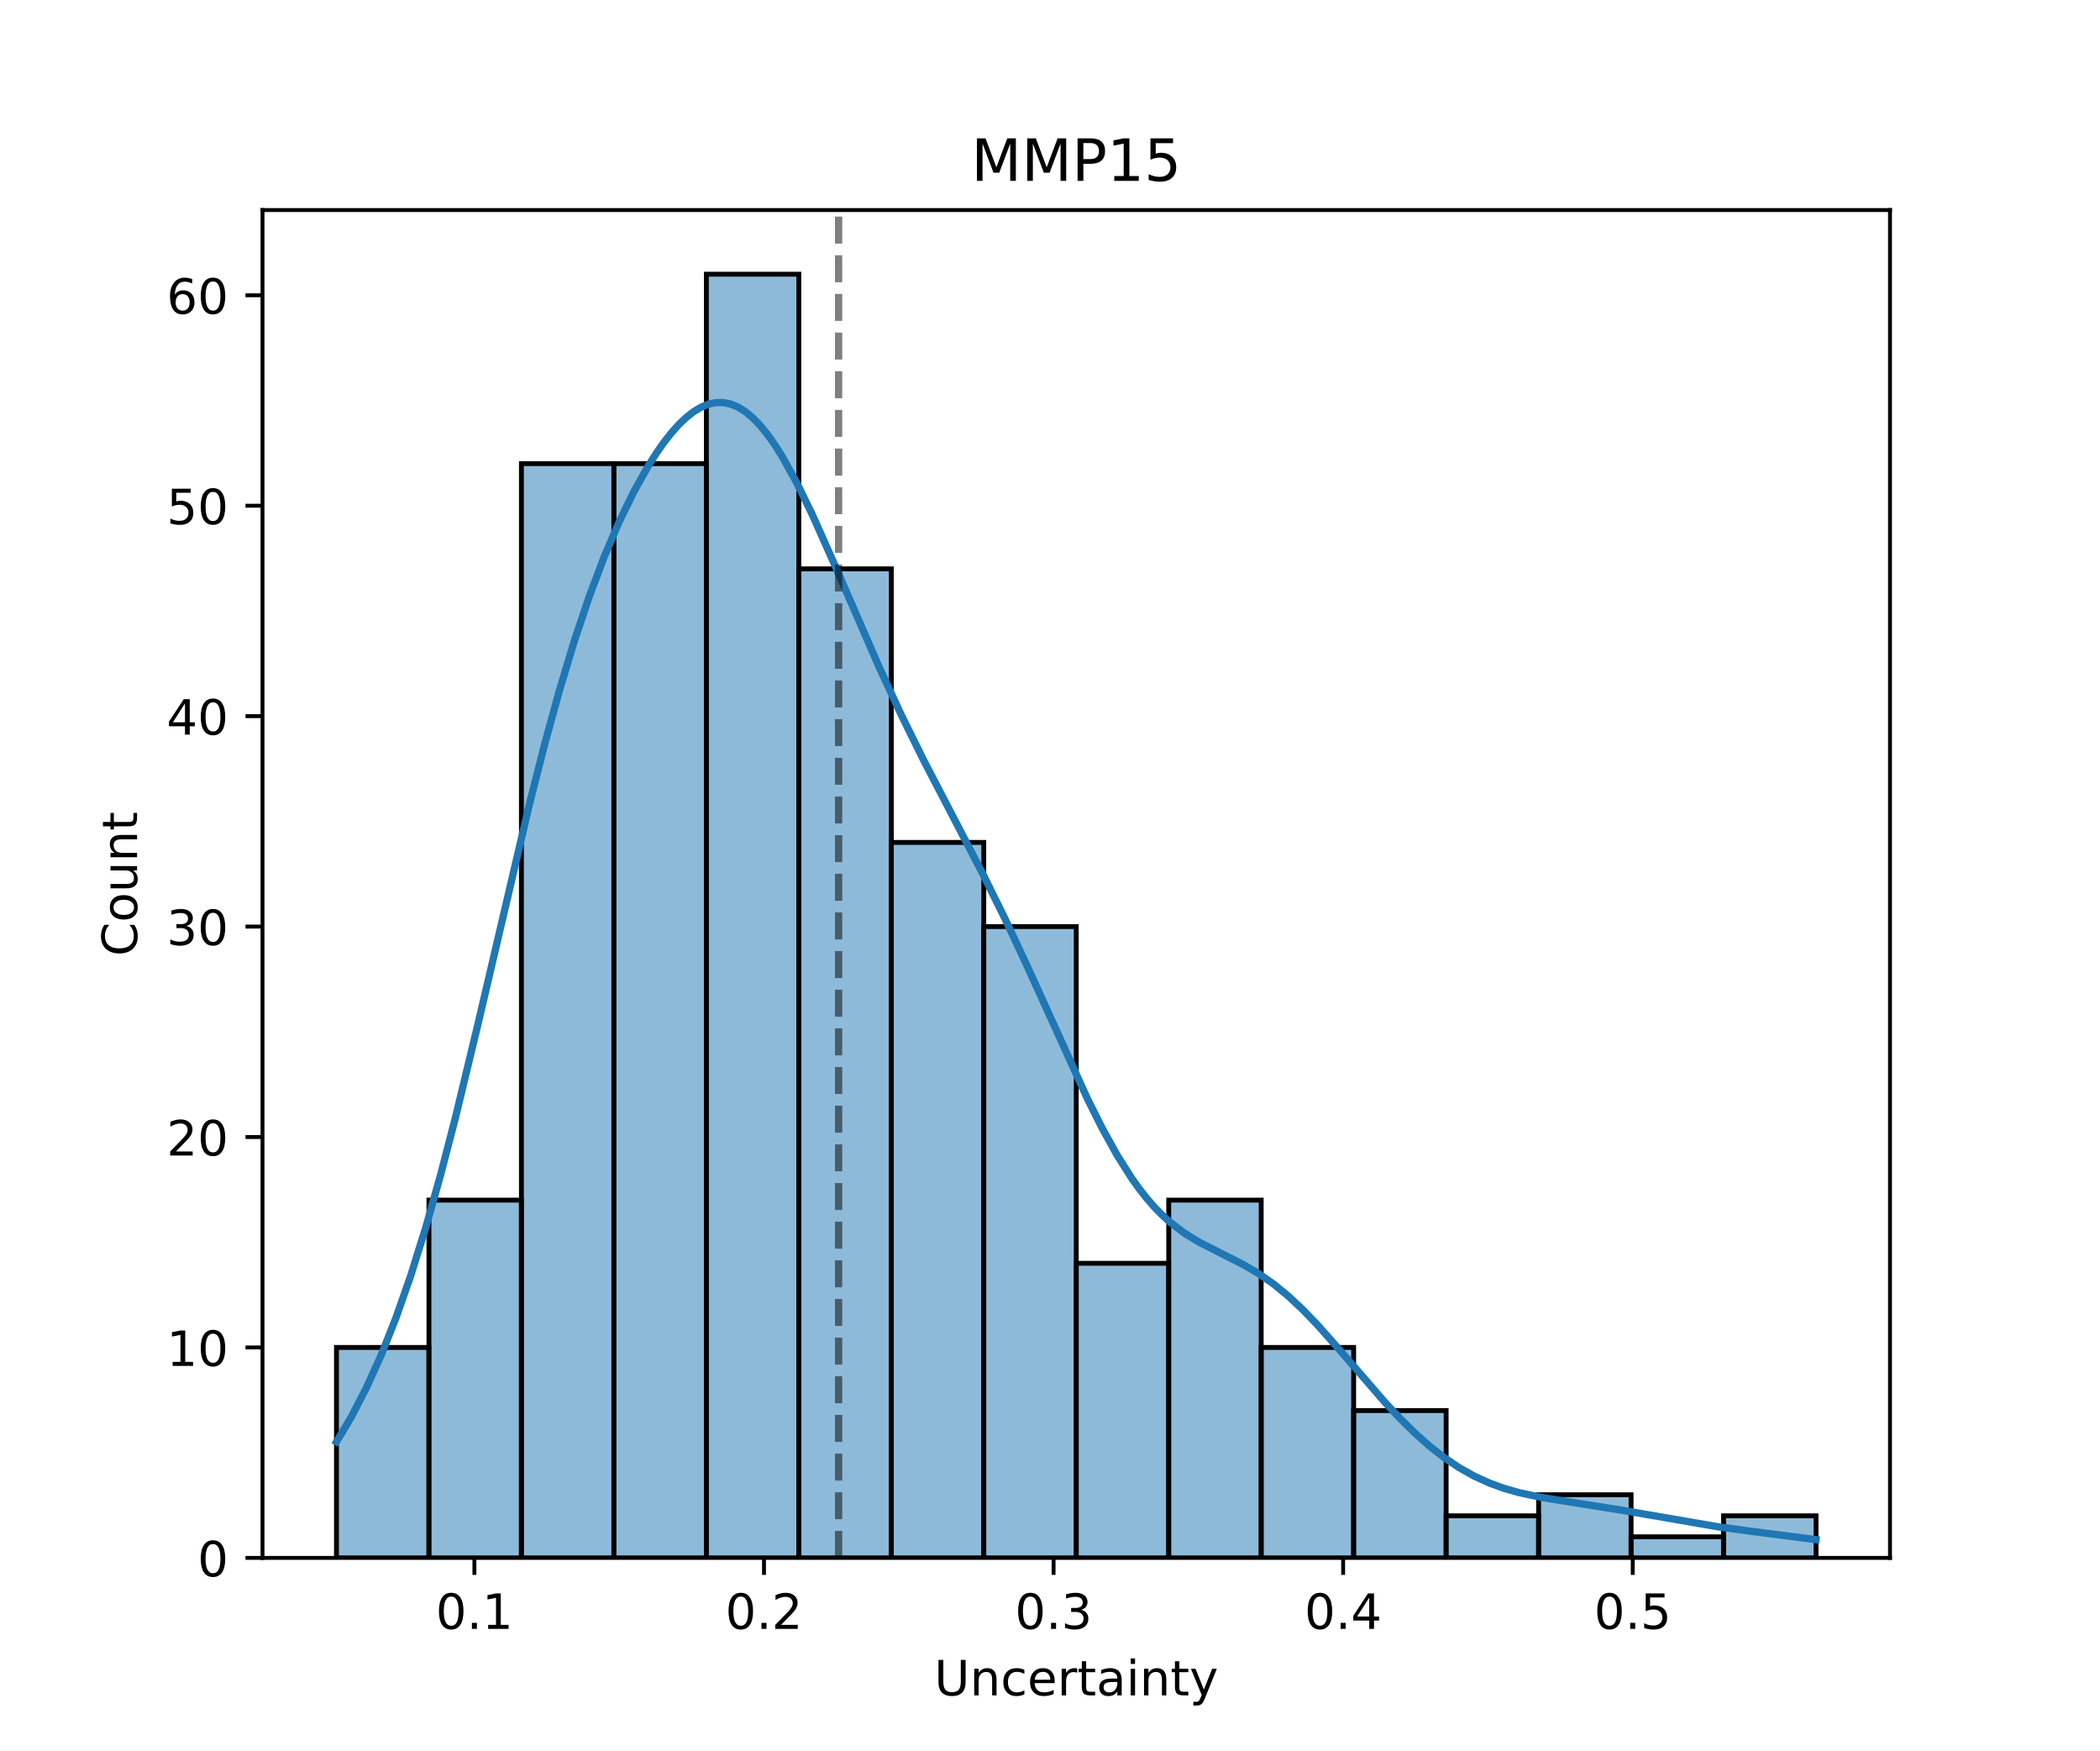
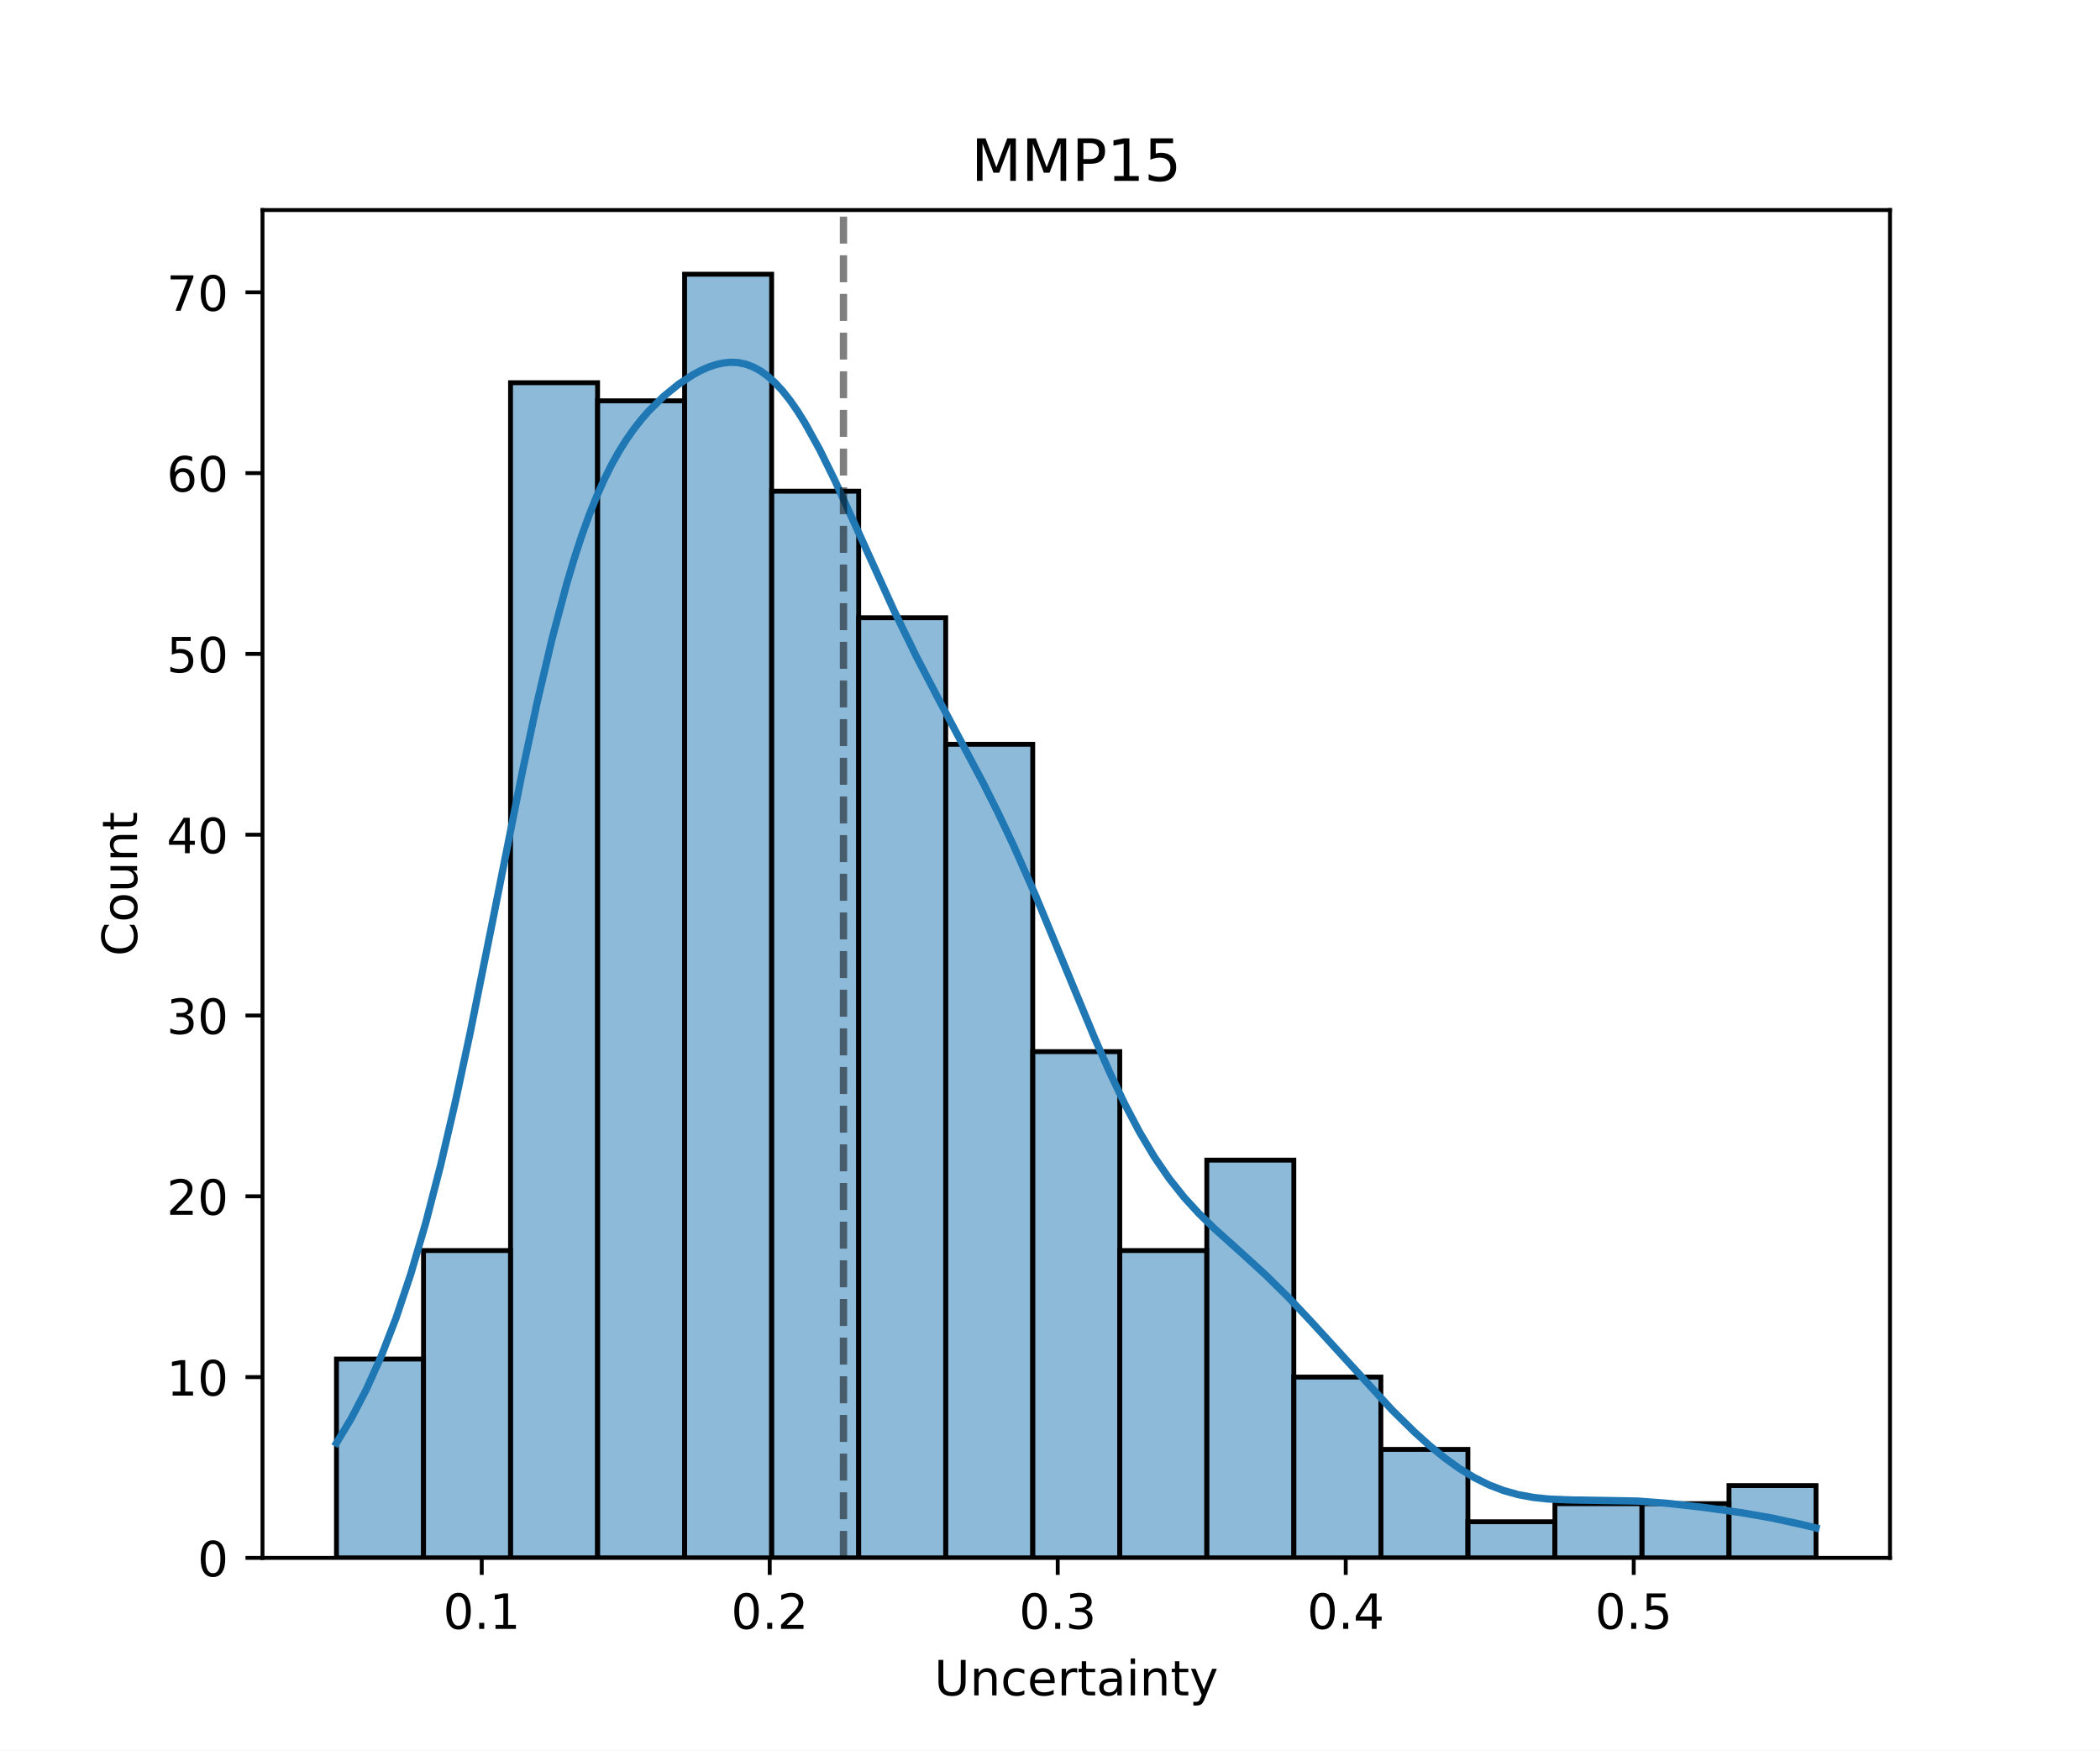
<svg xmlns="http://www.w3.org/2000/svg" xmlns:xlink="http://www.w3.org/1999/xlink" width="432pt" height="360pt" viewBox="0 0 432 360" version="1.1">
  <defs>
    <style type="text/css">*{stroke-linejoin: round; stroke-linecap: butt}</style>
  </defs>
  <g id="figure_1">
    <g id="patch_1">
      <path d="M 0 360  L 432 360  L 432 0  L 0 0  z " style="fill: #ffffff" />
    </g>
    <g id="axes_1">
      <g id="patch_2">
        <path d="M 54 320.4  L 388.8 320.4  L 388.8 43.2  L 54 43.2  z " style="fill: #ffffff" />
      </g>
      <g id="patch_3">
-         <path d="M 69.218 320.4  L 88.241 320.4  L 88.241 277.121  L 69.218 277.121  z " clip-path="url(#pe290fc874d)" style="fill: #1f77b4; fill-opacity: 0.5; stroke: #000000; stroke-linejoin: miter" />
+         <path d="M 69.218 320.4  L 87.122 320.4  L 87.122 279.499  L 69.218 279.499  z " clip-path="url(#pd47a7ccf68)" style="fill: #1f77b4; fill-opacity: 0.5; stroke: #000000; stroke-linejoin: miter" />
      </g>
      <g id="patch_4">
-         <path d="M 88.241 320.4  L 107.264 320.4  L 107.264 246.826  L 88.241 246.826  z " clip-path="url(#pe290fc874d)" style="fill: #1f77b4; fill-opacity: 0.5; stroke: #000000; stroke-linejoin: miter" />
+         <path d="M 87.122 320.4  L 105.026 320.4  L 105.026 257.189  L 87.122 257.189  z " clip-path="url(#pd47a7ccf68)" style="fill: #1f77b4; fill-opacity: 0.5; stroke: #000000; stroke-linejoin: miter" />
      </g>
      <g id="patch_5">
-         <path d="M 107.264 320.4  L 126.286 320.4  L 126.286 95.351  L 107.264 95.351  z " clip-path="url(#pe290fc874d)" style="fill: #1f77b4; fill-opacity: 0.5; stroke: #000000; stroke-linejoin: miter" />
+         <path d="M 105.026 320.4  L 122.929 320.4  L 122.929 78.71  L 105.026 78.71  z " clip-path="url(#pd47a7ccf68)" style="fill: #1f77b4; fill-opacity: 0.5; stroke: #000000; stroke-linejoin: miter" />
      </g>
      <g id="patch_6">
-         <path d="M 126.286 320.4  L 145.309 320.4  L 145.309 95.351  L 126.286 95.351  z " clip-path="url(#pe290fc874d)" style="fill: #1f77b4; fill-opacity: 0.5; stroke: #000000; stroke-linejoin: miter" />
+         <path d="M 122.929 320.4  L 140.833 320.4  L 140.833 82.428  L 122.929 82.428  z " clip-path="url(#pd47a7ccf68)" style="fill: #1f77b4; fill-opacity: 0.5; stroke: #000000; stroke-linejoin: miter" />
      </g>
      <g id="patch_7">
-         <path d="M 145.309 320.4  L 164.332 320.4  L 164.332 56.4  L 145.309 56.4  z " clip-path="url(#pe290fc874d)" style="fill: #1f77b4; fill-opacity: 0.5; stroke: #000000; stroke-linejoin: miter" />
+         <path d="M 140.833 320.4  L 158.737 320.4  L 158.737 56.4  L 140.833 56.4  z " clip-path="url(#pd47a7ccf68)" style="fill: #1f77b4; fill-opacity: 0.5; stroke: #000000; stroke-linejoin: miter" />
      </g>
      <g id="patch_8">
-         <path d="M 164.332 320.4  L 183.355 320.4  L 183.355 116.99  L 164.332 116.99  z " clip-path="url(#pe290fc874d)" style="fill: #1f77b4; fill-opacity: 0.5; stroke: #000000; stroke-linejoin: miter" />
+         <path d="M 158.737 320.4  L 176.641 320.4  L 176.641 101.02  L 158.737 101.02  z " clip-path="url(#pd47a7ccf68)" style="fill: #1f77b4; fill-opacity: 0.5; stroke: #000000; stroke-linejoin: miter" />
      </g>
      <g id="patch_9">
-         <path d="M 183.355 320.4  L 202.377 320.4  L 202.377 173.252  L 183.355 173.252  z " clip-path="url(#pe290fc874d)" style="fill: #1f77b4; fill-opacity: 0.5; stroke: #000000; stroke-linejoin: miter" />
+         <path d="M 176.641 320.4  L 194.544 320.4  L 194.544 127.048  L 176.641 127.048  z " clip-path="url(#pd47a7ccf68)" style="fill: #1f77b4; fill-opacity: 0.5; stroke: #000000; stroke-linejoin: miter" />
      </g>
      <g id="patch_10">
-         <path d="M 202.377 320.4  L 221.4 320.4  L 221.4 190.564  L 202.377 190.564  z " clip-path="url(#pe290fc874d)" style="fill: #1f77b4; fill-opacity: 0.5; stroke: #000000; stroke-linejoin: miter" />
+         <path d="M 194.544 320.4  L 212.448 320.4  L 212.448 153.076  L 194.544 153.076  z " clip-path="url(#pd47a7ccf68)" style="fill: #1f77b4; fill-opacity: 0.5; stroke: #000000; stroke-linejoin: miter" />
      </g>
      <g id="patch_11">
-         <path d="M 221.4 320.4  L 240.423 320.4  L 240.423 259.81  L 221.4 259.81  z " clip-path="url(#pe290fc874d)" style="fill: #1f77b4; fill-opacity: 0.5; stroke: #000000; stroke-linejoin: miter" />
+         <path d="M 212.448 320.4  L 230.352 320.4  L 230.352 216.287  L 212.448 216.287  z " clip-path="url(#pd47a7ccf68)" style="fill: #1f77b4; fill-opacity: 0.5; stroke: #000000; stroke-linejoin: miter" />
      </g>
      <g id="patch_12">
-         <path d="M 240.423 320.4  L 259.445 320.4  L 259.445 246.826  L 240.423 246.826  z " clip-path="url(#pe290fc874d)" style="fill: #1f77b4; fill-opacity: 0.5; stroke: #000000; stroke-linejoin: miter" />
+         <path d="M 230.352 320.4  L 248.256 320.4  L 248.256 257.189  L 230.352 257.189  z " clip-path="url(#pd47a7ccf68)" style="fill: #1f77b4; fill-opacity: 0.5; stroke: #000000; stroke-linejoin: miter" />
      </g>
      <g id="patch_13">
-         <path d="M 259.445 320.4  L 278.468 320.4  L 278.468 277.121  L 259.445 277.121  z " clip-path="url(#pe290fc874d)" style="fill: #1f77b4; fill-opacity: 0.5; stroke: #000000; stroke-linejoin: miter" />
+         <path d="M 248.256 320.4  L 266.159 320.4  L 266.159 238.597  L 248.256 238.597  z " clip-path="url(#pd47a7ccf68)" style="fill: #1f77b4; fill-opacity: 0.5; stroke: #000000; stroke-linejoin: miter" />
      </g>
      <g id="patch_14">
-         <path d="M 278.468 320.4  L 297.491 320.4  L 297.491 290.105  L 278.468 290.105  z " clip-path="url(#pe290fc874d)" style="fill: #1f77b4; fill-opacity: 0.5; stroke: #000000; stroke-linejoin: miter" />
+         <path d="M 266.159 320.4  L 284.063 320.4  L 284.063 283.217  L 266.159 283.217  z " clip-path="url(#pd47a7ccf68)" style="fill: #1f77b4; fill-opacity: 0.5; stroke: #000000; stroke-linejoin: miter" />
      </g>
      <g id="patch_15">
-         <path d="M 297.491 320.4  L 316.514 320.4  L 316.514 311.744  L 297.491 311.744  z " clip-path="url(#pe290fc874d)" style="fill: #1f77b4; fill-opacity: 0.5; stroke: #000000; stroke-linejoin: miter" />
+         <path d="M 284.063 320.4  L 301.967 320.4  L 301.967 298.09  L 284.063 298.09  z " clip-path="url(#pd47a7ccf68)" style="fill: #1f77b4; fill-opacity: 0.5; stroke: #000000; stroke-linejoin: miter" />
      </g>
      <g id="patch_16">
-         <path d="M 316.514 320.4  L 335.536 320.4  L 335.536 307.416  L 316.514 307.416  z " clip-path="url(#pe290fc874d)" style="fill: #1f77b4; fill-opacity: 0.5; stroke: #000000; stroke-linejoin: miter" />
+         <path d="M 301.967 320.4  L 319.871 320.4  L 319.871 312.963  L 301.967 312.963  z " clip-path="url(#pd47a7ccf68)" style="fill: #1f77b4; fill-opacity: 0.5; stroke: #000000; stroke-linejoin: miter" />
      </g>
      <g id="patch_17">
-         <path d="M 335.536 320.4  L 354.559 320.4  L 354.559 316.072  L 335.536 316.072  z " clip-path="url(#pe290fc874d)" style="fill: #1f77b4; fill-opacity: 0.5; stroke: #000000; stroke-linejoin: miter" />
+         <path d="M 319.871 320.4  L 337.774 320.4  L 337.774 309.245  L 319.871 309.245  z " clip-path="url(#pd47a7ccf68)" style="fill: #1f77b4; fill-opacity: 0.5; stroke: #000000; stroke-linejoin: miter" />
      </g>
      <g id="patch_18">
-         <path d="M 354.559 320.4  L 373.582 320.4  L 373.582 311.744  L 354.559 311.744  z " clip-path="url(#pe290fc874d)" style="fill: #1f77b4; fill-opacity: 0.5; stroke: #000000; stroke-linejoin: miter" />
+         <path d="M 337.774 320.4  L 355.678 320.4  L 355.678 309.245  L 337.774 309.245  z " clip-path="url(#pd47a7ccf68)" style="fill: #1f77b4; fill-opacity: 0.5; stroke: #000000; stroke-linejoin: miter" />
+       </g>
+       <g id="patch_19">
+         <path d="M 355.678 320.4  L 373.582 320.4  L 373.582 305.527  L 355.678 305.527  z " clip-path="url(#pd47a7ccf68)" style="fill: #1f77b4; fill-opacity: 0.5; stroke: #000000; stroke-linejoin: miter" />
      </g>
      <g id="matplotlib.axis_1">
        <g id="xtick_1">
          <g id="line2d_1">
            <defs>
-               <path id="m97a0df5b0c" d="M 0 0  L 0 3.5  " style="stroke: #000000; stroke-width: 0.8" />
+               <path id="m49c7742326" d="M 0 0  L 0 3.5  " style="stroke: #000000; stroke-width: 0.8" />
            </defs>
            <g>
-               <use xlink:href="#m97a0df5b0c" x="97.594" y="320.4" style="stroke: #000000; stroke-width: 0.8" />
+               <use xlink:href="#m49c7742326" x="99.1" y="320.4" style="stroke: #000000; stroke-width: 0.8" />
            </g>
          </g>
          <g id="text_1">
-             <g transform="translate(89.64258 334.9984) scale(0.1 -0.1)">
+             <g transform="translate(91.14865 334.9984) scale(0.1 -0.1)">
              <defs>
                <path id="DejaVuSans-30" d="M 2034 4250  Q 1547 4250 1301 3770  Q 1056 3291 1056 2328  Q 1056 1369 1301 889  Q 1547 409 2034 409  Q 2525 409 2770 889  Q 3016 1369 3016 2328  Q 3016 3291 2770 3770  Q 2525 4250 2034 4250  z M 2034 4750  Q 2819 4750 3233 4129  Q 3647 3509 3647 2328  Q 3647 1150 3233 529  Q 2819 -91 2034 -91  Q 1250 -91 836 529  Q 422 1150 422 2328  Q 422 3509 836 4129  Q 1250 4750 2034 4750  z " transform="scale(0.015625)" />
                <path id="DejaVuSans-2e" d="M 684 794  L 1344 794  L 1344 0  L 684 0  L 684 794  z " transform="scale(0.015625)" />
                <path id="DejaVuSans-31" d="M 794 531  L 1825 531  L 1825 4091  L 703 3866  L 703 4441  L 1819 4666  L 2450 4666  L 2450 531  L 3481 531  L 3481 0  L 794 0  L 794 531  z " transform="scale(0.015625)" />
              </defs>
              <use xlink:href="#DejaVuSans-30" />
              <use xlink:href="#DejaVuSans-2e" transform="translate(63.62305 0)" />
              <use xlink:href="#DejaVuSans-31" transform="translate(95.41016 0)" />
            </g>
          </g>
        </g>
        <g id="xtick_2">
          <g id="line2d_2">
            <g>
-               <use xlink:href="#m97a0df5b0c" x="157.164" y="320.4" style="stroke: #000000; stroke-width: 0.8" />
+               <use xlink:href="#m49c7742326" x="158.345" y="320.4" style="stroke: #000000; stroke-width: 0.8" />
            </g>
          </g>
          <g id="text_2">
-             <g transform="translate(149.2129 334.9984) scale(0.1 -0.1)">
+             <g transform="translate(150.3939 334.9984) scale(0.1 -0.1)">
              <defs>
                <path id="DejaVuSans-32" d="M 1228 531  L 3431 531  L 3431 0  L 469 0  L 469 531  Q 828 903 1448 1529  Q 2069 2156 2228 2338  Q 2531 2678 2651 2914  Q 2772 3150 2772 3378  Q 2772 3750 2511 3984  Q 2250 4219 1831 4219  Q 1534 4219 1204 4116  Q 875 4013 500 3803  L 500 4441  Q 881 4594 1212 4672  Q 1544 4750 1819 4750  Q 2544 4750 2975 4387  Q 3406 4025 3406 3419  Q 3406 3131 3298 2873  Q 3191 2616 2906 2266  Q 2828 2175 2409 1742  Q 1991 1309 1228 531  z " transform="scale(0.015625)" />
              </defs>
              <use xlink:href="#DejaVuSans-30" />
              <use xlink:href="#DejaVuSans-2e" transform="translate(63.62305 0)" />
              <use xlink:href="#DejaVuSans-32" transform="translate(95.41016 0)" />
            </g>
          </g>
        </g>
        <g id="xtick_3">
          <g id="line2d_3">
            <g>
-               <use xlink:href="#m97a0df5b0c" x="216.735" y="320.4" style="stroke: #000000; stroke-width: 0.8" />
+               <use xlink:href="#m49c7742326" x="217.591" y="320.4" style="stroke: #000000; stroke-width: 0.8" />
            </g>
          </g>
          <g id="text_3">
-             <g transform="translate(208.7831 334.9984) scale(0.1 -0.1)">
+             <g transform="translate(209.6391 334.9984) scale(0.1 -0.1)">
              <defs>
                <path id="DejaVuSans-33" d="M 2597 2516  Q 3050 2419 3304 2112  Q 3559 1806 3559 1356  Q 3559 666 3084 287  Q 2609 -91 1734 -91  Q 1441 -91 1130 -33  Q 819 25 488 141  L 488 750  Q 750 597 1062 519  Q 1375 441 1716 441  Q 2309 441 2620 675  Q 2931 909 2931 1356  Q 2931 1769 2642 2001  Q 2353 2234 1838 2234  L 1294 2234  L 1294 2753  L 1863 2753  Q 2328 2753 2575 2939  Q 2822 3125 2822 3475  Q 2822 3834 2567 4026  Q 2313 4219 1838 4219  Q 1578 4219 1281 4162  Q 984 4106 628 3988  L 628 4550  Q 988 4650 1302 4700  Q 1616 4750 1894 4750  Q 2613 4750 3031 4423  Q 3450 4097 3450 3541  Q 3450 3153 3228 2886  Q 3006 2619 2597 2516  z " transform="scale(0.015625)" />
              </defs>
              <use xlink:href="#DejaVuSans-30" />
              <use xlink:href="#DejaVuSans-2e" transform="translate(63.62305 0)" />
              <use xlink:href="#DejaVuSans-33" transform="translate(95.41016 0)" />
            </g>
          </g>
        </g>
        <g id="xtick_4">
          <g id="line2d_4">
            <g>
-               <use xlink:href="#m97a0df5b0c" x="276.305" y="320.4" style="stroke: #000000; stroke-width: 0.8" />
+               <use xlink:href="#m49c7742326" x="276.836" y="320.4" style="stroke: #000000; stroke-width: 0.8" />
            </g>
          </g>
          <g id="text_4">
-             <g transform="translate(268.3534 334.9984) scale(0.1 -0.1)">
+             <g transform="translate(268.8843 334.9984) scale(0.1 -0.1)">
              <defs>
                <path id="DejaVuSans-34" d="M 2419 4116  L 825 1625  L 2419 1625  L 2419 4116  z M 2253 4666  L 3047 4666  L 3047 1625  L 3713 1625  L 3713 1100  L 3047 1100  L 3047 0  L 2419 0  L 2419 1100  L 313 1100  L 313 1709  L 2253 4666  z " transform="scale(0.015625)" />
              </defs>
              <use xlink:href="#DejaVuSans-30" />
              <use xlink:href="#DejaVuSans-2e" transform="translate(63.62305 0)" />
              <use xlink:href="#DejaVuSans-34" transform="translate(95.41016 0)" />
            </g>
          </g>
        </g>
        <g id="xtick_5">
          <g id="line2d_5">
            <g>
-               <use xlink:href="#m97a0df5b0c" x="335.875" y="320.4" style="stroke: #000000; stroke-width: 0.8" />
+               <use xlink:href="#m49c7742326" x="336.081" y="320.4" style="stroke: #000000; stroke-width: 0.8" />
            </g>
          </g>
          <g id="text_5">
-             <g transform="translate(327.9237 334.9984) scale(0.1 -0.1)">
+             <g transform="translate(328.1294 334.9984) scale(0.1 -0.1)">
              <defs>
                <path id="DejaVuSans-35" d="M 691 4666  L 3169 4666  L 3169 4134  L 1269 4134  L 1269 2991  Q 1406 3038 1543 3061  Q 1681 3084 1819 3084  Q 2600 3084 3056 2656  Q 3513 2228 3513 1497  Q 3513 744 3044 326  Q 2575 -91 1722 -91  Q 1428 -91 1123 -41  Q 819 9 494 109  L 494 744  Q 775 591 1075 516  Q 1375 441 1709 441  Q 2250 441 2565 725  Q 2881 1009 2881 1497  Q 2881 1984 2565 2268  Q 2250 2553 1709 2553  Q 1456 2553 1204 2497  Q 953 2441 691 2322  L 691 4666  z " transform="scale(0.015625)" />
              </defs>
              <use xlink:href="#DejaVuSans-30" />
              <use xlink:href="#DejaVuSans-2e" transform="translate(63.62305 0)" />
              <use xlink:href="#DejaVuSans-35" transform="translate(95.41016 0)" />
            </g>
          </g>
        </g>
        <g id="text_6">
          <g transform="translate(192.1891 348.6766) scale(0.1 -0.1)">
            <defs>
              <path id="DejaVuSans-55" d="M 556 4666  L 1191 4666  L 1191 1831  Q 1191 1081 1462 751  Q 1734 422 2344 422  Q 2950 422 3222 751  Q 3494 1081 3494 1831  L 3494 4666  L 4128 4666  L 4128 1753  Q 4128 841 3676 375  Q 3225 -91 2344 -91  Q 1459 -91 1007 375  Q 556 841 556 1753  L 556 4666  z " transform="scale(0.015625)" />
              <path id="DejaVuSans-6e" d="M 3513 2113  L 3513 0  L 2938 0  L 2938 2094  Q 2938 2591 2744 2837  Q 2550 3084 2163 3084  Q 1697 3084 1428 2787  Q 1159 2491 1159 1978  L 1159 0  L 581 0  L 581 3500  L 1159 3500  L 1159 2956  Q 1366 3272 1645 3428  Q 1925 3584 2291 3584  Q 2894 3584 3203 3211  Q 3513 2838 3513 2113  z " transform="scale(0.015625)" />
              <path id="DejaVuSans-63" d="M 3122 3366  L 3122 2828  Q 2878 2963 2633 3030  Q 2388 3097 2138 3097  Q 1578 3097 1268 2742  Q 959 2388 959 1747  Q 959 1106 1268 751  Q 1578 397 2138 397  Q 2388 397 2633 464  Q 2878 531 3122 666  L 3122 134  Q 2881 22 2623 -34  Q 2366 -91 2075 -91  Q 1284 -91 818 406  Q 353 903 353 1747  Q 353 2603 823 3093  Q 1294 3584 2113 3584  Q 2378 3584 2631 3529  Q 2884 3475 3122 3366  z " transform="scale(0.015625)" />
              <path id="DejaVuSans-65" d="M 3597 1894  L 3597 1613  L 953 1613  Q 991 1019 1311 708  Q 1631 397 2203 397  Q 2534 397 2845 478  Q 3156 559 3463 722  L 3463 178  Q 3153 47 2828 -22  Q 2503 -91 2169 -91  Q 1331 -91 842 396  Q 353 884 353 1716  Q 353 2575 817 3079  Q 1281 3584 2069 3584  Q 2775 3584 3186 3129  Q 3597 2675 3597 1894  z M 3022 2063  Q 3016 2534 2758 2815  Q 2500 3097 2075 3097  Q 1594 3097 1305 2825  Q 1016 2553 972 2059  L 3022 2063  z " transform="scale(0.015625)" />
              <path id="DejaVuSans-72" d="M 2631 2963  Q 2534 3019 2420 3045  Q 2306 3072 2169 3072  Q 1681 3072 1420 2755  Q 1159 2438 1159 1844  L 1159 0  L 581 0  L 581 3500  L 1159 3500  L 1159 2956  Q 1341 3275 1631 3429  Q 1922 3584 2338 3584  Q 2397 3584 2469 3576  Q 2541 3569 2628 3553  L 2631 2963  z " transform="scale(0.015625)" />
              <path id="DejaVuSans-74" d="M 1172 4494  L 1172 3500  L 2356 3500  L 2356 3053  L 1172 3053  L 1172 1153  Q 1172 725 1289 603  Q 1406 481 1766 481  L 2356 481  L 2356 0  L 1766 0  Q 1100 0 847 248  Q 594 497 594 1153  L 594 3053  L 172 3053  L 172 3500  L 594 3500  L 594 4494  L 1172 4494  z " transform="scale(0.015625)" />
              <path id="DejaVuSans-61" d="M 2194 1759  Q 1497 1759 1228 1600  Q 959 1441 959 1056  Q 959 750 1161 570  Q 1363 391 1709 391  Q 2188 391 2477 730  Q 2766 1069 2766 1631  L 2766 1759  L 2194 1759  z M 3341 1997  L 3341 0  L 2766 0  L 2766 531  Q 2569 213 2275 61  Q 1981 -91 1556 -91  Q 1019 -91 701 211  Q 384 513 384 1019  Q 384 1609 779 1909  Q 1175 2209 1959 2209  L 2766 2209  L 2766 2266  Q 2766 2663 2505 2880  Q 2244 3097 1772 3097  Q 1472 3097 1187 3025  Q 903 2953 641 2809  L 641 3341  Q 956 3463 1253 3523  Q 1550 3584 1831 3584  Q 2591 3584 2966 3190  Q 3341 2797 3341 1997  z " transform="scale(0.015625)" />
              <path id="DejaVuSans-69" d="M 603 3500  L 1178 3500  L 1178 0  L 603 0  L 603 3500  z M 603 4863  L 1178 4863  L 1178 4134  L 603 4134  L 603 4863  z " transform="scale(0.015625)" />
              <path id="DejaVuSans-79" d="M 2059 -325  Q 1816 -950 1584 -1140  Q 1353 -1331 966 -1331  L 506 -1331  L 506 -850  L 844 -850  Q 1081 -850 1212 -737  Q 1344 -625 1503 -206  L 1606 56  L 191 3500  L 800 3500  L 1894 763  L 2988 3500  L 3597 3500  L 2059 -325  z " transform="scale(0.015625)" />
            </defs>
            <use xlink:href="#DejaVuSans-55" />
            <use xlink:href="#DejaVuSans-6e" transform="translate(73.19336 0)" />
            <use xlink:href="#DejaVuSans-63" transform="translate(136.5723 0)" />
            <use xlink:href="#DejaVuSans-65" transform="translate(191.5527 0)" />
            <use xlink:href="#DejaVuSans-72" transform="translate(253.0762 0)" />
            <use xlink:href="#DejaVuSans-74" transform="translate(294.1895 0)" />
            <use xlink:href="#DejaVuSans-61" transform="translate(333.3984 0)" />
            <use xlink:href="#DejaVuSans-69" transform="translate(394.6777 0)" />
            <use xlink:href="#DejaVuSans-6e" transform="translate(422.4609 0)" />
            <use xlink:href="#DejaVuSans-74" transform="translate(485.8398 0)" />
            <use xlink:href="#DejaVuSans-79" transform="translate(525.0488 0)" />
          </g>
        </g>
      </g>
      <g id="matplotlib.axis_2">
        <g id="ytick_1">
          <g id="line2d_6">
            <defs>
-               <path id="mb20680a9ad" d="M 0 0  L -3.5 0  " style="stroke: #000000; stroke-width: 0.8" />
+               <path id="m8037015a8f" d="M 0 0  L -3.5 0  " style="stroke: #000000; stroke-width: 0.8" />
            </defs>
            <g>
-               <use xlink:href="#mb20680a9ad" x="54" y="320.4" style="stroke: #000000; stroke-width: 0.8" />
+               <use xlink:href="#m8037015a8f" x="54" y="320.4" style="stroke: #000000; stroke-width: 0.8" />
            </g>
          </g>
          <g id="text_7">
            <g transform="translate(40.6375 324.1992) scale(0.1 -0.1)">
              <use xlink:href="#DejaVuSans-30" />
            </g>
          </g>
        </g>
        <g id="ytick_2">
          <g id="line2d_7">
            <g>
-               <use xlink:href="#mb20680a9ad" x="54" y="277.121" style="stroke: #000000; stroke-width: 0.8" />
+               <use xlink:href="#m8037015a8f" x="54" y="283.217" style="stroke: #000000; stroke-width: 0.8" />
            </g>
          </g>
          <g id="text_8">
-             <g transform="translate(34.275 280.9205) scale(0.1 -0.1)">
+             <g transform="translate(34.275 287.0161) scale(0.1 -0.1)">
              <use xlink:href="#DejaVuSans-31" />
              <use xlink:href="#DejaVuSans-30" transform="translate(63.62305 0)" />
            </g>
          </g>
        </g>
        <g id="ytick_3">
          <g id="line2d_8">
            <g>
-               <use xlink:href="#mb20680a9ad" x="54" y="233.843" style="stroke: #000000; stroke-width: 0.8" />
+               <use xlink:href="#m8037015a8f" x="54" y="246.034" style="stroke: #000000; stroke-width: 0.8" />
            </g>
          </g>
          <g id="text_9">
-             <g transform="translate(34.275 237.6418) scale(0.1 -0.1)">
+             <g transform="translate(34.275 249.833) scale(0.1 -0.1)">
              <use xlink:href="#DejaVuSans-32" />
              <use xlink:href="#DejaVuSans-30" transform="translate(63.62305 0)" />
            </g>
          </g>
        </g>
        <g id="ytick_4">
          <g id="line2d_9">
            <g>
-               <use xlink:href="#mb20680a9ad" x="54" y="190.564" style="stroke: #000000; stroke-width: 0.8" />
+               <use xlink:href="#m8037015a8f" x="54" y="208.851" style="stroke: #000000; stroke-width: 0.8" />
            </g>
          </g>
          <g id="text_10">
-             <g transform="translate(34.275 194.3632) scale(0.1 -0.1)">
+             <g transform="translate(34.275 212.6499) scale(0.1 -0.1)">
              <use xlink:href="#DejaVuSans-33" />
              <use xlink:href="#DejaVuSans-30" transform="translate(63.62305 0)" />
            </g>
          </g>
        </g>
        <g id="ytick_5">
          <g id="line2d_10">
            <g>
-               <use xlink:href="#mb20680a9ad" x="54" y="147.285" style="stroke: #000000; stroke-width: 0.8" />
+               <use xlink:href="#m8037015a8f" x="54" y="171.668" style="stroke: #000000; stroke-width: 0.8" />
            </g>
          </g>
          <g id="text_11">
-             <g transform="translate(34.275 151.0845) scale(0.1 -0.1)">
+             <g transform="translate(34.275 175.4668) scale(0.1 -0.1)">
              <use xlink:href="#DejaVuSans-34" />
              <use xlink:href="#DejaVuSans-30" transform="translate(63.62305 0)" />
            </g>
          </g>
        </g>
        <g id="ytick_6">
          <g id="line2d_11">
            <g>
-               <use xlink:href="#mb20680a9ad" x="54" y="104.007" style="stroke: #000000; stroke-width: 0.8" />
+               <use xlink:href="#m8037015a8f" x="54" y="134.485" style="stroke: #000000; stroke-width: 0.8" />
            </g>
          </g>
          <g id="text_12">
-             <g transform="translate(34.275 107.8058) scale(0.1 -0.1)">
+             <g transform="translate(34.275 138.2837) scale(0.1 -0.1)">
              <use xlink:href="#DejaVuSans-35" />
              <use xlink:href="#DejaVuSans-30" transform="translate(63.62305 0)" />
            </g>
          </g>
        </g>
        <g id="ytick_7">
          <g id="line2d_12">
            <g>
-               <use xlink:href="#mb20680a9ad" x="54" y="60.728" style="stroke: #000000; stroke-width: 0.8" />
+               <use xlink:href="#m8037015a8f" x="54" y="97.301" style="stroke: #000000; stroke-width: 0.8" />
            </g>
          </g>
          <g id="text_13">
-             <g transform="translate(34.275 64.52709) scale(0.1 -0.1)">
+             <g transform="translate(34.275 101.1006) scale(0.1 -0.1)">
              <defs>
                <path id="DejaVuSans-36" d="M 2113 2584  Q 1688 2584 1439 2293  Q 1191 2003 1191 1497  Q 1191 994 1439 701  Q 1688 409 2113 409  Q 2538 409 2786 701  Q 3034 994 3034 1497  Q 3034 2003 2786 2293  Q 2538 2584 2113 2584  z M 3366 4563  L 3366 3988  Q 3128 4100 2886 4159  Q 2644 4219 2406 4219  Q 1781 4219 1451 3797  Q 1122 3375 1075 2522  Q 1259 2794 1537 2939  Q 1816 3084 2150 3084  Q 2853 3084 3261 2657  Q 3669 2231 3669 1497  Q 3669 778 3244 343  Q 2819 -91 2113 -91  Q 1303 -91 875 529  Q 447 1150 447 2328  Q 447 3434 972 4092  Q 1497 4750 2381 4750  Q 2619 4750 2861 4703  Q 3103 4656 3366 4563  z " transform="scale(0.015625)" />
              </defs>
              <use xlink:href="#DejaVuSans-36" />
              <use xlink:href="#DejaVuSans-30" transform="translate(63.62305 0)" />
            </g>
          </g>
        </g>
-         <g id="text_14">
+         <g id="ytick_8">
+           <g id="line2d_13">
+             <g>
+               <use xlink:href="#m8037015a8f" x="54" y="60.118" style="stroke: #000000; stroke-width: 0.8" />
+             </g>
+           </g>
+           <g id="text_14">
+             <g transform="translate(34.275 63.91753) scale(0.1 -0.1)">
+               <defs>
+                 <path id="DejaVuSans-37" d="M 525 4666  L 3525 4666  L 3525 4397  L 1831 0  L 1172 0  L 2766 4134  L 525 4134  L 525 4666  z " transform="scale(0.015625)" />
+               </defs>
+               <use xlink:href="#DejaVuSans-37" />
+               <use xlink:href="#DejaVuSans-30" transform="translate(63.62305 0)" />
+             </g>
+           </g>
+         </g>
+         <g id="text_15">
          <g transform="translate(28.19531 196.6484) rotate(-90) scale(0.1 -0.1)">
            <defs>
              <path id="DejaVuSans-43" d="M 4122 4306  L 4122 3641  Q 3803 3938 3442 4084  Q 3081 4231 2675 4231  Q 1875 4231 1450 3742  Q 1025 3253 1025 2328  Q 1025 1406 1450 917  Q 1875 428 2675 428  Q 3081 428 3442 575  Q 3803 722 4122 1019  L 4122 359  Q 3791 134 3420 21  Q 3050 -91 2638 -91  Q 1578 -91 968 557  Q 359 1206 359 2328  Q 359 3453 968 4101  Q 1578 4750 2638 4750  Q 3056 4750 3426 4639  Q 3797 4528 4122 4306  z " transform="scale(0.015625)" />
              <path id="DejaVuSans-6f" d="M 1959 3097  Q 1497 3097 1228 2736  Q 959 2375 959 1747  Q 959 1119 1226 758  Q 1494 397 1959 397  Q 2419 397 2687 759  Q 2956 1122 2956 1747  Q 2956 2369 2687 2733  Q 2419 3097 1959 3097  z M 1959 3584  Q 2709 3584 3137 3096  Q 3566 2609 3566 1747  Q 3566 888 3137 398  Q 2709 -91 1959 -91  Q 1206 -91 779 398  Q 353 888 353 1747  Q 353 2609 779 3096  Q 1206 3584 1959 3584  z " transform="scale(0.015625)" />
              <path id="DejaVuSans-75" d="M 544 1381  L 544 3500  L 1119 3500  L 1119 1403  Q 1119 906 1312 657  Q 1506 409 1894 409  Q 2359 409 2629 706  Q 2900 1003 2900 1516  L 2900 3500  L 3475 3500  L 3475 0  L 2900 0  L 2900 538  Q 2691 219 2414 64  Q 2138 -91 1772 -91  Q 1169 -91 856 284  Q 544 659 544 1381  z M 1991 3584  L 1991 3584  z " transform="scale(0.015625)" />
            </defs>
            <use xlink:href="#DejaVuSans-43" />
            <use xlink:href="#DejaVuSans-6f" transform="translate(69.82422 0)" />
            <use xlink:href="#DejaVuSans-75" transform="translate(131.0059 0)" />
            <use xlink:href="#DejaVuSans-6e" transform="translate(194.3848 0)" />
            <use xlink:href="#DejaVuSans-74" transform="translate(257.7637 0)" />
          </g>
        </g>
      </g>
-       <g id="line2d_13">
-         <path d="M 69.218 296.531  L 72.277 291.397  L 75.336 285.497  L 78.395 278.738  L 81.454 271.028  L 84.513 262.291  L 87.572 252.491  L 90.631 241.648  L 93.69 229.861  L 98.278 210.82  L 108.984 165.086  L 112.043 153.06  L 115.102 141.924  L 118.161 131.784  L 121.22 122.673  L 124.279 114.562  L 127.338 107.39  L 130.397 101.099  L 133.456 95.654  L 134.985 93.25  L 136.515 91.064  L 138.044 89.105  L 139.574 87.384  L 141.103 85.913  L 142.633 84.705  L 144.162 83.776  L 145.691 83.138  L 147.221 82.804  L 148.75 82.784  L 150.28 83.085  L 151.809 83.712  L 153.339 84.665  L 154.868 85.938  L 156.398 87.525  L 157.927 89.411  L 159.457 91.58  L 160.986 94.011  L 164.045 99.563  L 167.104 105.848  L 171.692 116.137  L 180.869 137.244  L 185.458 147.144  L 190.046 156.431  L 196.164 168.183  L 202.282 179.938  L 206.87 189.209  L 211.458 199.018  L 223.694 225.958  L 226.753 232.062  L 229.812 237.586  L 232.871 242.414  L 234.4 244.546  L 235.93 246.487  L 237.459 248.24  L 238.989 249.812  L 240.518 251.212  L 243.577 253.563  L 246.636 255.443  L 251.225 257.782  L 255.813 260.103  L 258.872 261.904  L 261.931 264.032  L 264.99 266.532  L 268.049 269.397  L 271.108 272.578  L 275.696 277.761  L 284.873 288.371  L 287.932 291.643  L 290.991 294.665  L 294.05 297.39  L 297.109 299.788  L 300.167 301.845  L 303.226 303.564  L 306.285 304.963  L 309.344 306.078  L 312.403 306.954  L 316.992 307.938  L 323.109 308.927  L 333.816 310.625  L 353.699 314.051  L 362.876 315.271  L 373.582 316.647  L 373.582 316.647  " clip-path="url(#pe290fc874d)" style="fill: none; stroke: #1f77b4; stroke-width: 1.5; stroke-linecap: square" />
-       </g>
      <g id="line2d_14">
-         <path d="M 172.512 320.4  L 172.512 43.2  " clip-path="url(#pe290fc874d)" style="fill: none; stroke-dasharray: 5.55,2.4; stroke-dashoffset: 0; stroke: #000000; stroke-opacity: 0.5; stroke-width: 1.5" />
-       </g>
-       <g id="patch_19">
+         <path d="M 69.218 296.774  L 72.277 291.689  L 75.336 285.81  L 78.395 278.999  L 81.454 271.106  L 84.513 261.986  L 87.572 251.529  L 90.631 239.694  L 93.69 226.542  L 96.749 212.258  L 101.337 189.418  L 107.455 158.722  L 110.514 144.4  L 113.573 131.35  L 116.632 119.873  L 118.161 114.776  L 119.691 110.115  L 121.22 105.882  L 122.749 102.063  L 124.279 98.637  L 125.808 95.573  L 127.338 92.842  L 128.867 90.407  L 130.397 88.233  L 131.926 86.287  L 133.456 84.537  L 136.515 81.522  L 139.574 79.036  L 142.633 77.023  L 144.162 76.203  L 145.691 75.524  L 147.221 75.002  L 148.75 74.655  L 150.28 74.505  L 151.809 74.572  L 153.339 74.875  L 154.868 75.432  L 156.398 76.255  L 157.927 77.355  L 159.457 78.735  L 160.986 80.395  L 162.516 82.329  L 164.045 84.525  L 165.575 86.966  L 168.633 92.494  L 171.692 98.702  L 176.281 108.755  L 183.928 125.617  L 188.516 135.031  L 193.105 143.848  L 202.282 161.09  L 205.341 167.211  L 208.4 173.68  L 212.988 184.068  L 219.106 198.836  L 225.224 213.599  L 228.283 220.54  L 231.342 226.974  L 234.4 232.789  L 237.459 237.926  L 240.518 242.388  L 243.577 246.235  L 246.636 249.579  L 249.695 252.562  L 255.813 258.054  L 260.401 262.252  L 264.99 266.776  L 269.578 271.638  L 286.402 290.022  L 290.991 294.529  L 294.05 297.281  L 297.109 299.779  L 300.167 301.982  L 303.226 303.857  L 306.285 305.383  L 309.344 306.561  L 312.403 307.409  L 315.462 307.969  L 318.521 308.294  L 323.109 308.483  L 336.875 308.712  L 342.993 309.171  L 350.64 310.036  L 358.287 311.112  L 364.405 312.178  L 370.523 313.499  L 373.582 314.25  L 373.582 314.25  " clip-path="url(#pd47a7ccf68)" style="fill: none; stroke: #1f77b4; stroke-width: 1.5; stroke-linecap: square" />
+       </g>
+       <g id="line2d_15">
+         <path d="M 173.516 320.4  L 173.516 43.2  " clip-path="url(#pd47a7ccf68)" style="fill: none; stroke-dasharray: 5.55,2.4; stroke-dashoffset: 0; stroke: #000000; stroke-opacity: 0.5; stroke-width: 1.5" />
+       </g>
+       <g id="patch_20">
        <path d="M 54 320.4  L 54 43.2  " style="fill: none; stroke: #000000; stroke-width: 0.8; stroke-linejoin: miter; stroke-linecap: square" />
      </g>
-       <g id="patch_20">
+       <g id="patch_21">
        <path d="M 388.8 320.4  L 388.8 43.2  " style="fill: none; stroke: #000000; stroke-width: 0.8; stroke-linejoin: miter; stroke-linecap: square" />
      </g>
-       <g id="patch_21">
+       <g id="patch_22">
        <path d="M 54 320.4  L 388.8 320.4  " style="fill: none; stroke: #000000; stroke-width: 0.8; stroke-linejoin: miter; stroke-linecap: square" />
      </g>
-       <g id="patch_22">
+       <g id="patch_23">
        <path d="M 54 43.2  L 388.8 43.2  " style="fill: none; stroke: #000000; stroke-width: 0.8; stroke-linejoin: miter; stroke-linecap: square" />
      </g>
-       <g id="text_15">
+       <g id="text_16">
        <g transform="translate(199.7934 37.2) scale(0.12 -0.12)">
          <defs>
            <path id="DejaVuSans-4d" d="M 628 4666  L 1569 4666  L 2759 1491  L 3956 4666  L 4897 4666  L 4897 0  L 4281 0  L 4281 4097  L 3078 897  L 2444 897  L 1241 4097  L 1241 0  L 628 0  L 628 4666  z " transform="scale(0.015625)" />
            <path id="DejaVuSans-50" d="M 1259 4147  L 1259 2394  L 2053 2394  Q 2494 2394 2734 2622  Q 2975 2850 2975 3272  Q 2975 3691 2734 3919  Q 2494 4147 2053 4147  L 1259 4147  z M 628 4666  L 2053 4666  Q 2838 4666 3239 4311  Q 3641 3956 3641 3272  Q 3641 2581 3239 2228  Q 2838 1875 2053 1875  L 1259 1875  L 1259 0  L 628 0  L 628 4666  z " transform="scale(0.015625)" />
          </defs>
          <use xlink:href="#DejaVuSans-4d" />
          <use xlink:href="#DejaVuSans-4d" transform="translate(86.2793 0)" />
          <use xlink:href="#DejaVuSans-50" transform="translate(172.5586 0)" />
          <use xlink:href="#DejaVuSans-31" transform="translate(232.8613 0)" />
          <use xlink:href="#DejaVuSans-35" transform="translate(296.4844 0)" />
        </g>
      </g>
    </g>
  </g>
  <defs>
-     <clipPath id="pe290fc874d">
+     <clipPath id="pd47a7ccf68">
      <rect x="54" y="43.2" width="334.8" height="277.2" />
    </clipPath>
  </defs>
</svg>
